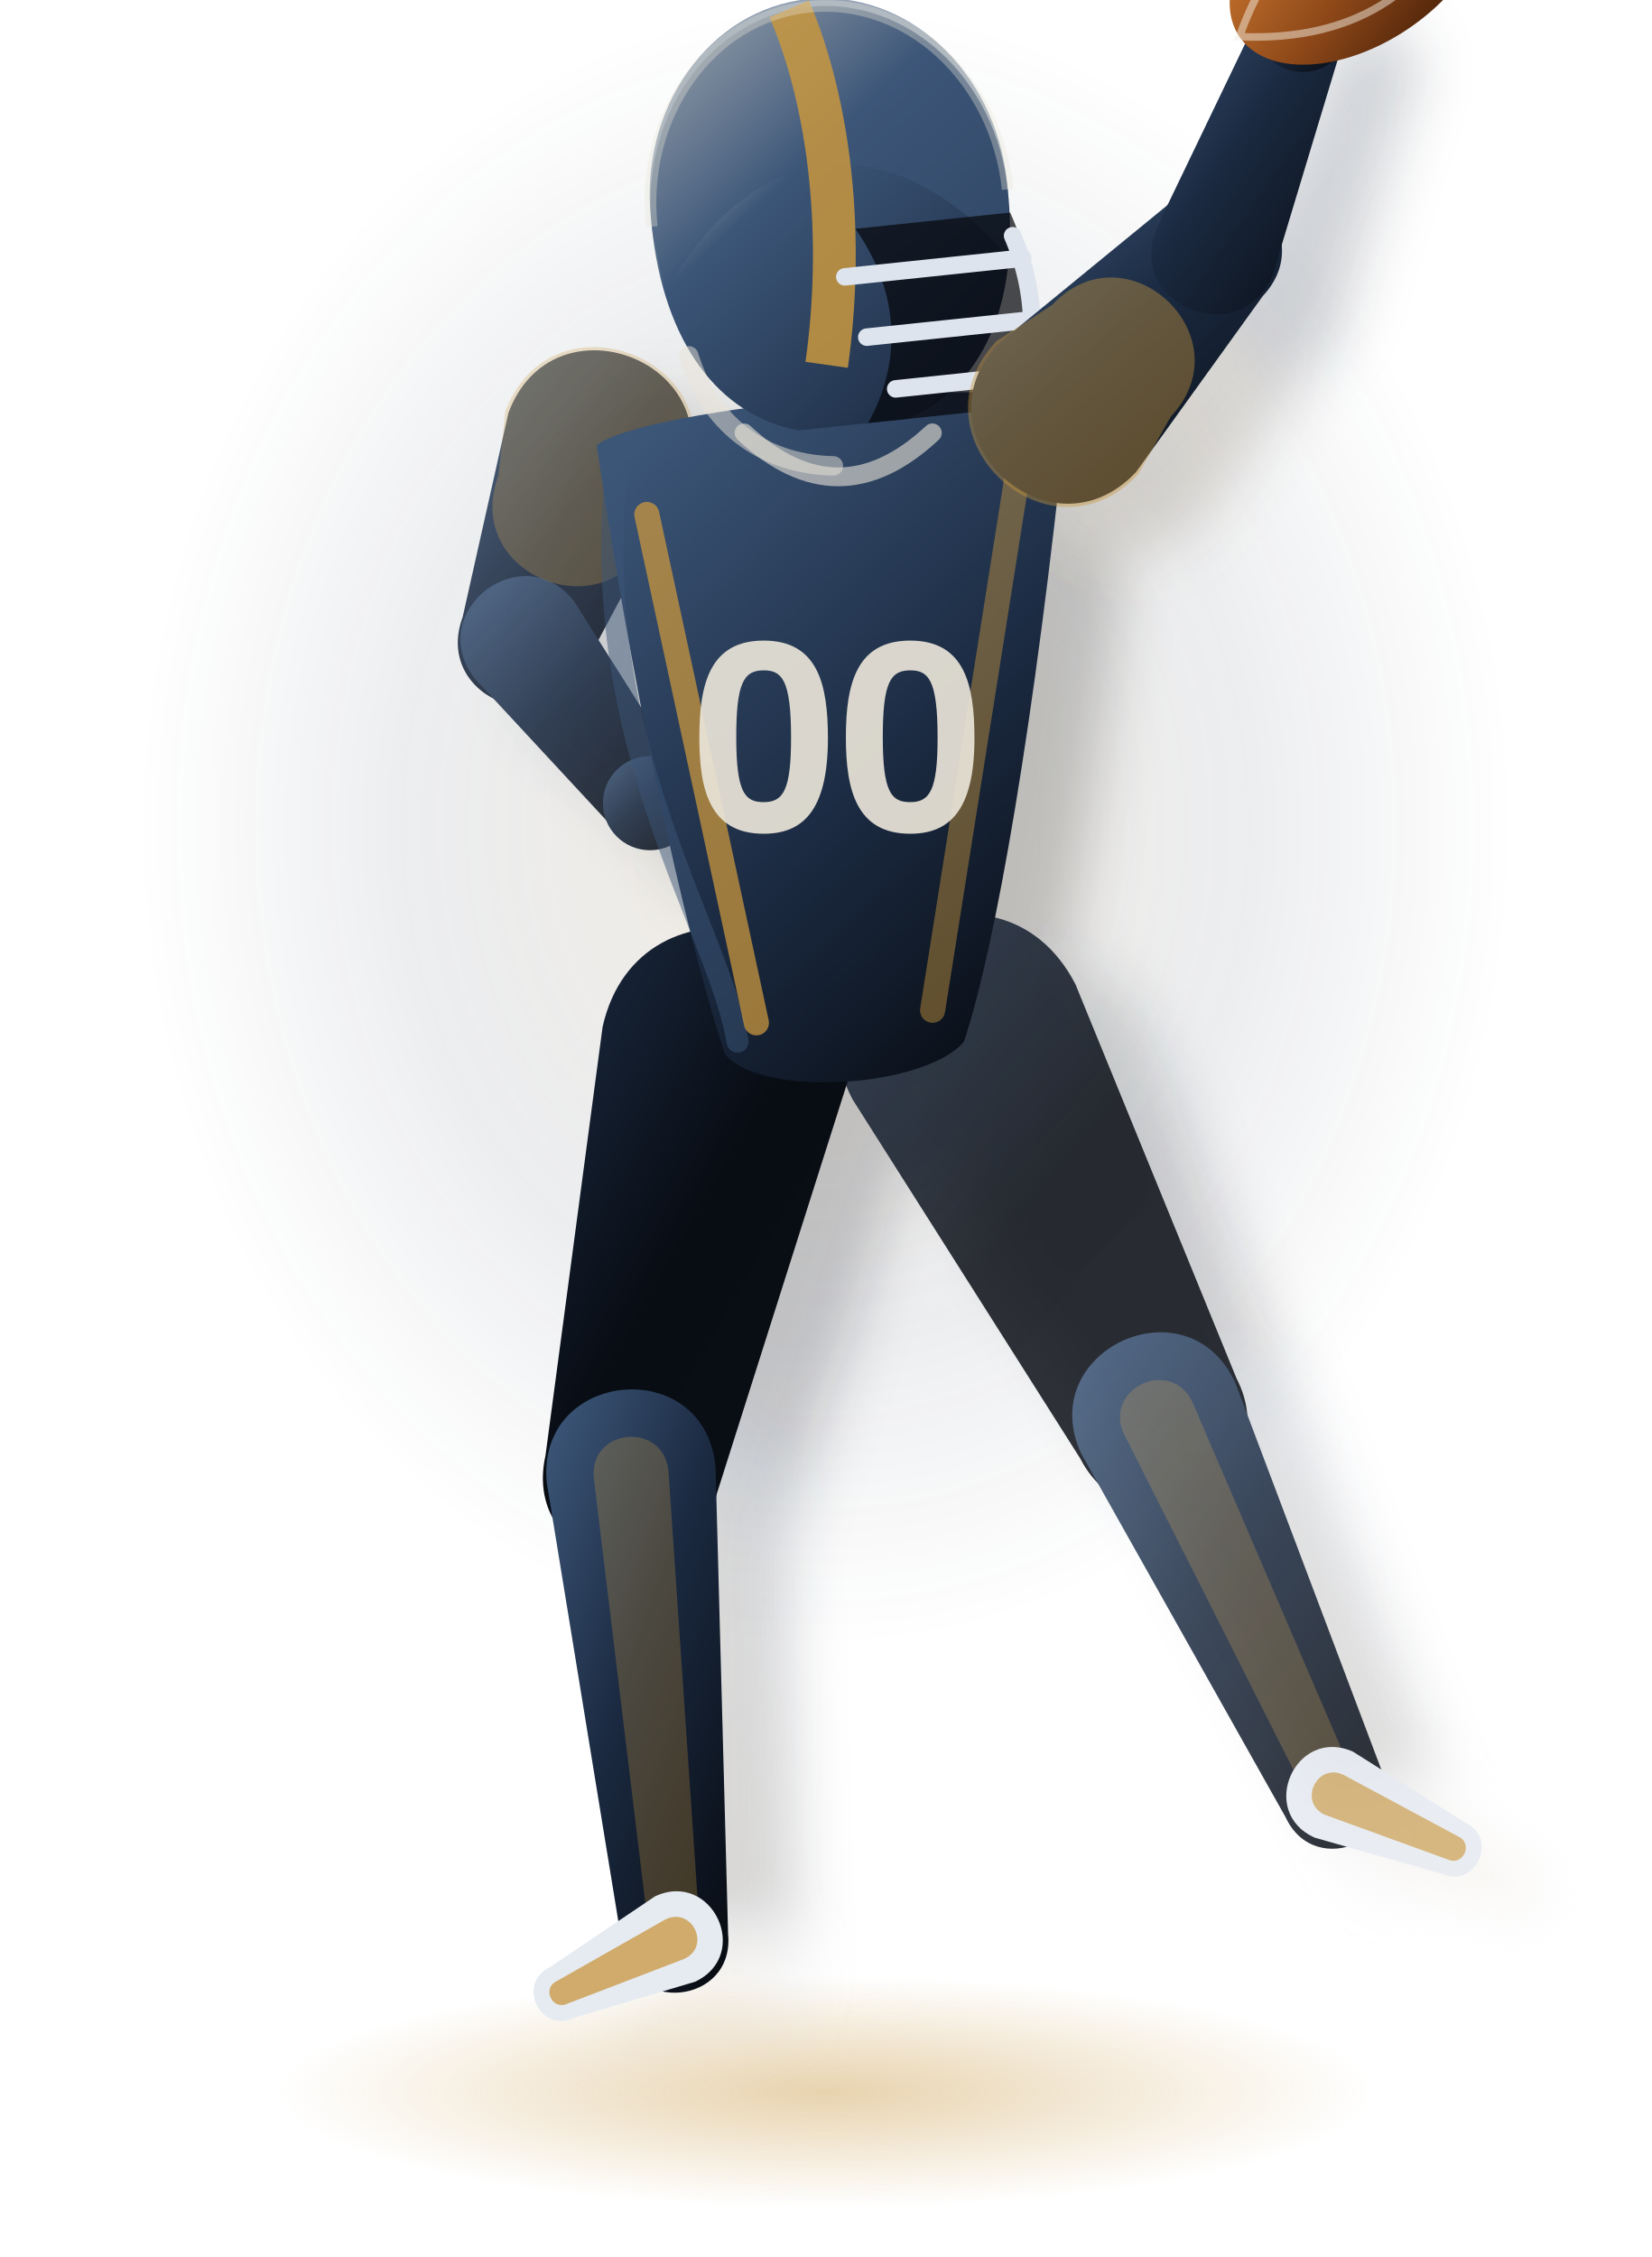
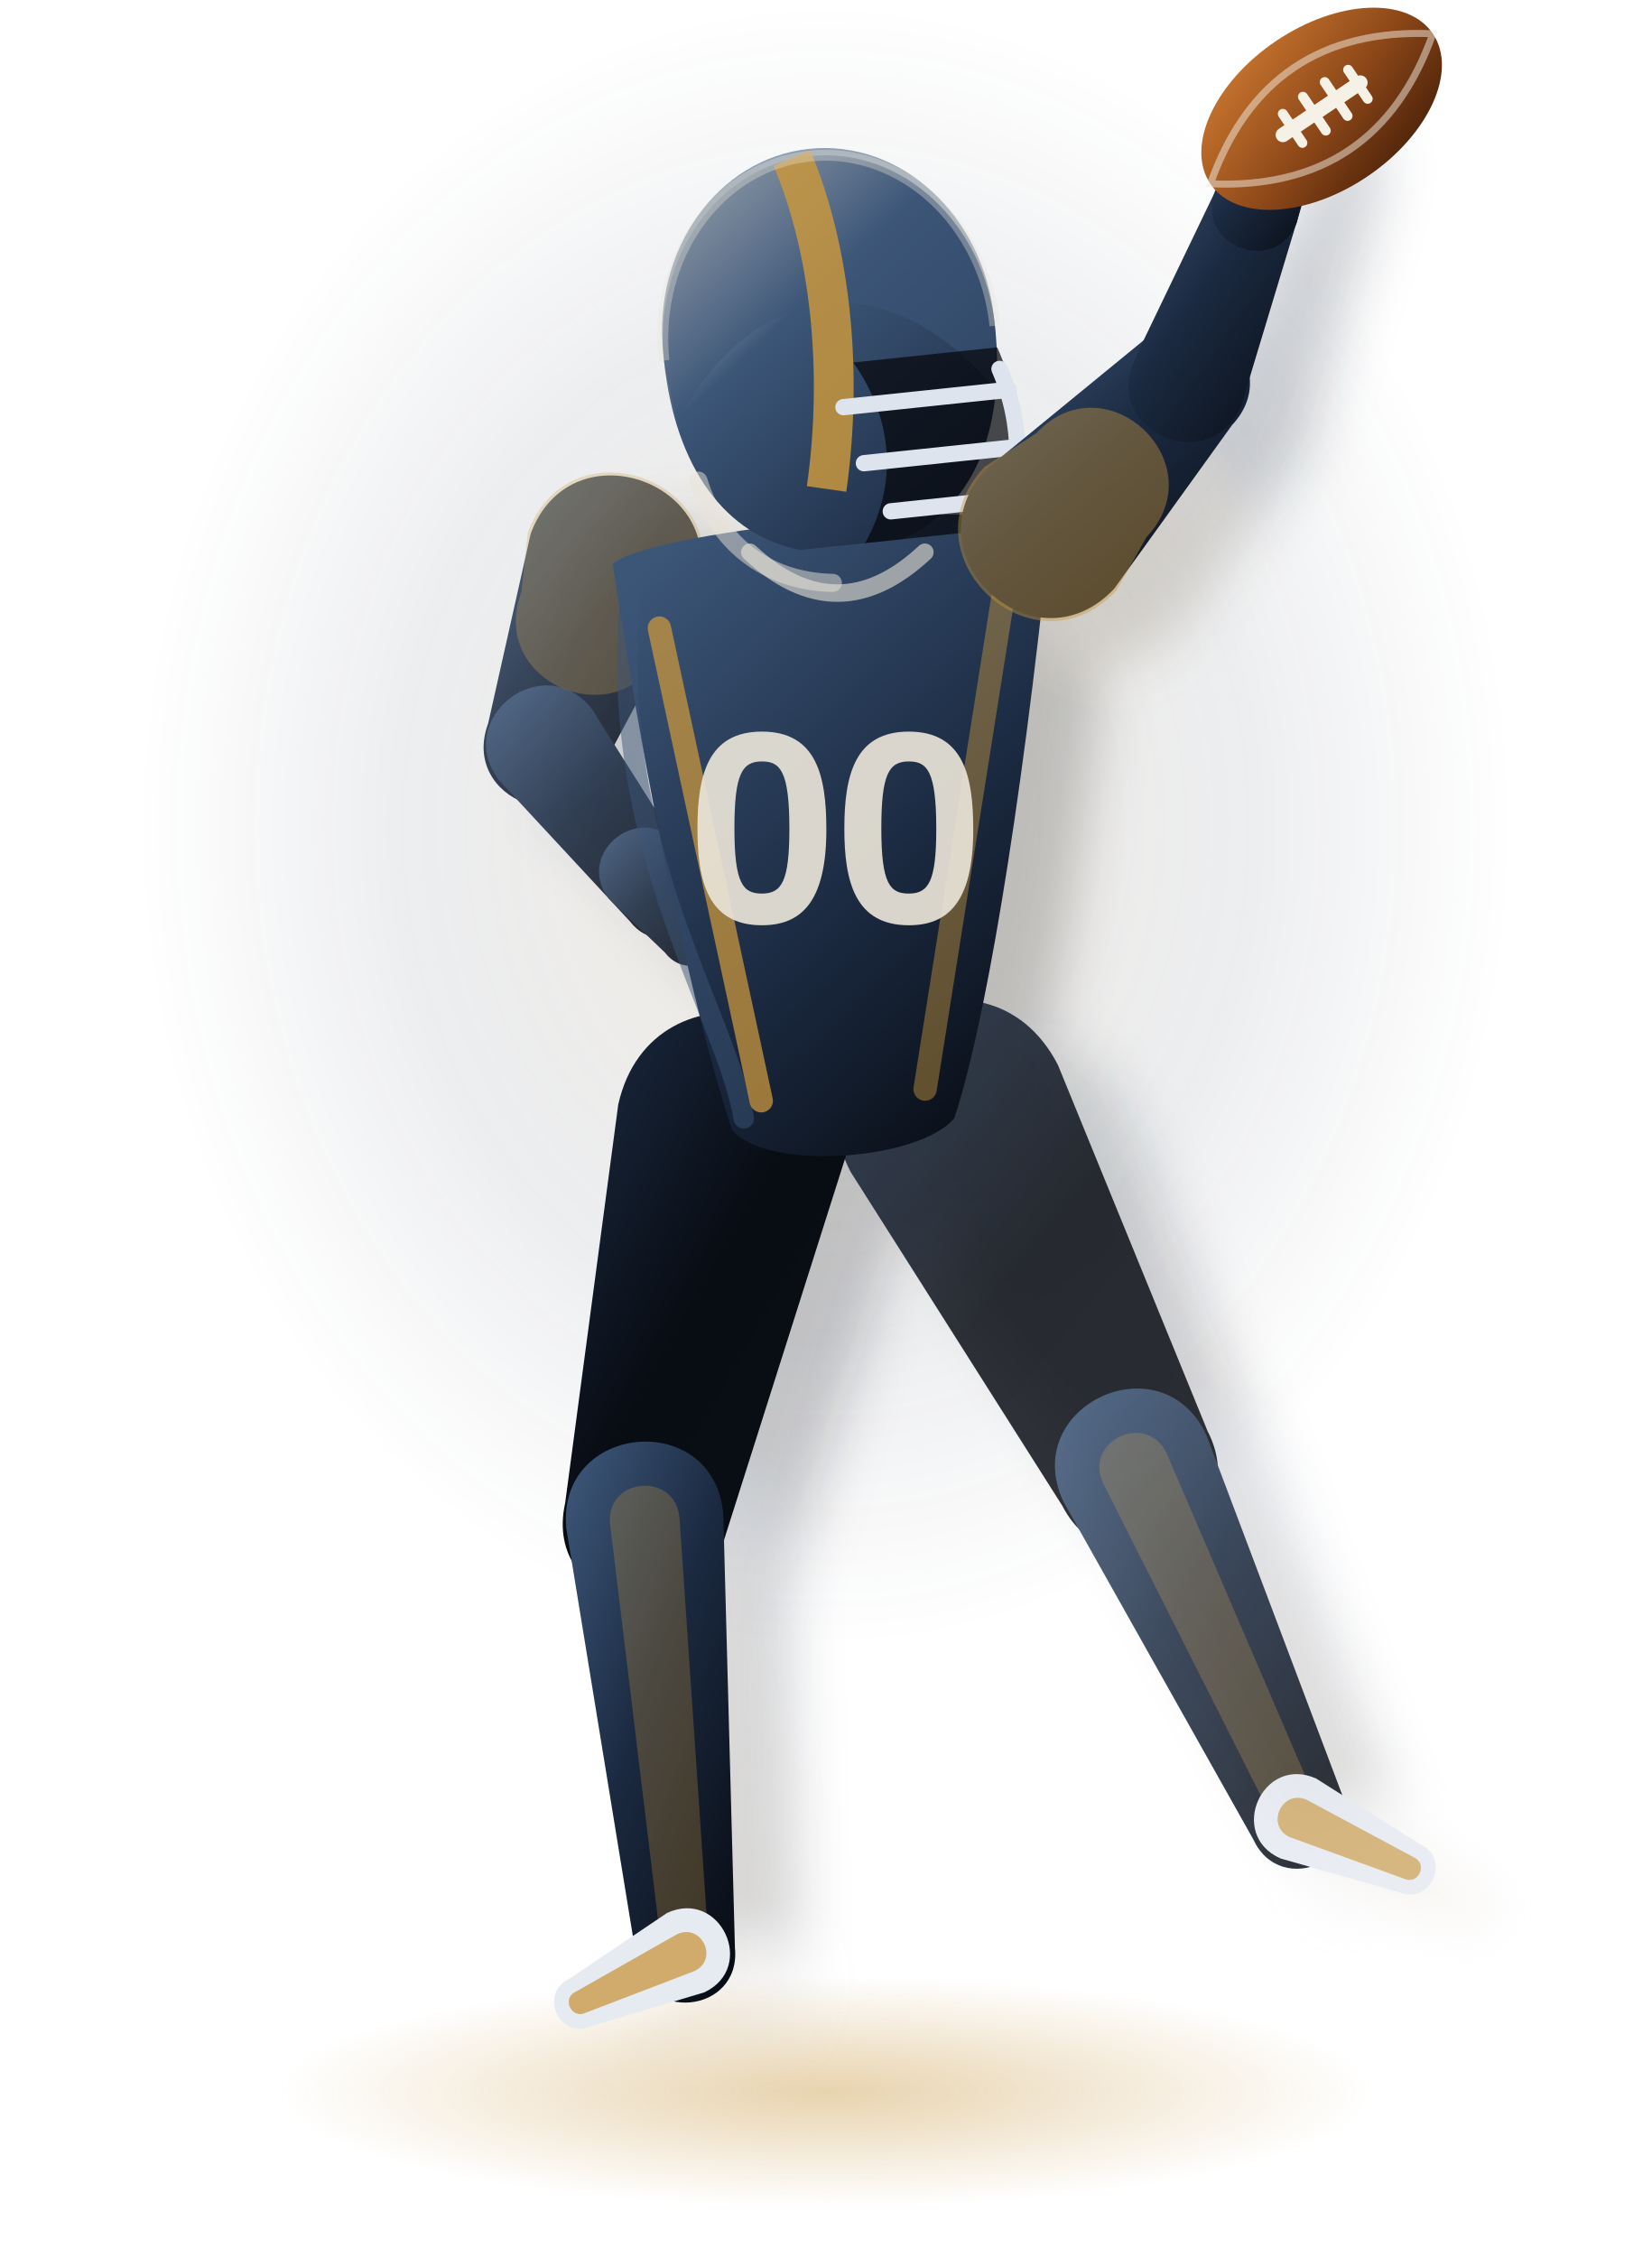
<svg xmlns="http://www.w3.org/2000/svg" viewBox="0 0 600 820" width="600" height="820" role="img" data-asset="athlete-qb_throw">
  <defs>
    <linearGradient id="body" x1="8%" y1="0%" x2="92%" y2="100%">
      <stop offset="0%" stop-color="var(--tp-l,#3C5678)" />
      <stop offset="46%" stop-color="var(--tp,#1B2A41)" />
      <stop offset="100%" stop-color="var(--tp-d,#080C13)" />
    </linearGradient>
    <linearGradient id="pants" x1="8%" y1="0%" x2="92%" y2="100%">
      <stop offset="0%" stop-color="var(--tp,#1B2A41)" />
      <stop offset="48%" stop-color="var(--tp-d,#080C13)" />
      <stop offset="100%" stop-color="#0A0E15" />
    </linearGradient>
    <linearGradient id="jersey" x1="20%" y1="0%" x2="85%" y2="100%">
      <stop offset="0%" stop-color="var(--tp-l,#3C5678)" />
      <stop offset="58%" stop-color="var(--tp,#1B2A41)" />
      <stop offset="100%" stop-color="var(--tp-d,#080C13)" />
    </linearGradient>
    <linearGradient id="helm" x1="18%" y1="0%" x2="82%" y2="100%">
      <stop offset="0%" stop-color="var(--ta,#E9E4D8)" stop-opacity="0.9" />
      <stop offset="38%" stop-color="var(--tp-l,#3C5678)" />
      <stop offset="100%" stop-color="var(--tp,#1B2A41)" />
    </linearGradient>
    <linearGradient id="leather" x1="20%" y1="0%" x2="80%" y2="100%">
      <stop offset="0%" stop-color="#C9762F" />
      <stop offset="55%" stop-color="#8C4718" />
      <stop offset="100%" stop-color="#4A2109" />
    </linearGradient>
    <linearGradient id="wood" x1="0%" y1="0%" x2="100%" y2="0%">
      <stop offset="0%" stop-color="#E4C08A" />
      <stop offset="60%" stop-color="#B07C42" />
      <stop offset="100%" stop-color="#5C3A17" />
    </linearGradient>
    <radialGradient id="floor" cx="50%" cy="50%" r="50%">
      <stop offset="0%" stop-color="var(--ts,#C8963E)" stop-opacity="0.42" />
      <stop offset="100%" stop-color="var(--ts,#C8963E)" stop-opacity="0" />
    </radialGradient>
    <radialGradient id="backlight" cx="50%" cy="50%" r="50%">
      <stop offset="0%" stop-color="var(--ts,#C8963E)" stop-opacity="0.16" />
      <stop offset="62%" stop-color="var(--tp,#1B2A41)" stop-opacity="0.08" />
      <stop offset="100%" stop-color="var(--tp,#1B2A41)" stop-opacity="0" />
    </radialGradient>
    <filter id="soft" x="-20%" y="-20%" width="140%" height="140%">
      <feGaussianBlur stdDeviation="9" />
    </filter>
  </defs>
  <ellipse cx="300" cy="300" rx="250" ry="300" fill="url(#backlight)" />
  <ellipse cx="300" cy="760" rx="200" ry="42" fill="url(#floor)" />
-   <g transform="translate(300,782) scale(1.14) translate(-300,-782)">
+   <g transform="translate(300,790) scale(1.06) translate(-300,-790)">
    <g transform="translate(22,14)" opacity="0.2" filter="url(#soft)">
      <path d="M227,238C241,226 363,214 377,226C366.54,327 354.08,398 344.08,428C332.08,442.4 279.92,446.4 267.92,432C257.92,402 241.46,335 227,238Z" fill="#000" />
      <g opacity="1">
        <path d="M228.9,423.3L210.7,559.9C202.5,596.5 257.2,608.7 265.3,572.1L307.0,440.7C318.6,388.4 240.6,371.0 228.9,423.3Z" fill="url(#pants)" />
        <circle cx="238" cy="566" r="27" fill="url(#pants)" />
        <path d="M211.1,568.5L235.1,715.6C237.2,738.3 271.1,735.1 268.9,712.4L264.9,563.5C261.5,527.4 207.7,532.5 211.1,568.5Z" fill="url(#body)" />
        <path d="M226.1,567.1L244.0,714.8C245.0,725.4 261.0,723.9 260.0,713.2L249.9,564.9C248.4,548.9 224.5,551.1 226.1,567.1Z" fill="var(--ts,#C8963E)" opacity="0.28" />
        <path d="M245.6,700.4L212.2,722.9C201.3,728.0 208.9,744.3 219.8,739.1L258.4,727.6C276.6,719.0 263.8,691.9 245.6,700.4Z" fill="#E6EBF2" />
        <path d="M249.0,707.7L214.3,727.4C209.4,729.7 212.9,736.9 217.7,734.6L255.0,720.3C263.5,716.3 257.5,703.7 249.0,707.7Z" fill="var(--ts,#C8963E)" opacity="0.75" />
      </g>
      <g opacity="0.84">
        <path d="M308.5,446.3L381.1,560.8C398.3,594.2 448.1,568.5 430.9,535.2L379.6,409.7C355.0,362.0 284.0,398.7 308.5,446.3Z" fill="url(#pants)" />
        <circle cx="406" cy="548" r="27" fill="url(#pants)" />
        <path d="M381.5,559.4L446.6,675.2C456.2,695.8 487.0,681.5 477.4,660.8L430.5,536.6C415.2,503.8 366.2,526.6 381.5,559.4Z" fill="url(#body)" />
        <path d="M395.1,553.1L454.8,671.4C459.3,681.1 473.8,674.3 469.2,664.6L416.9,542.9C410.1,528.4 388.3,538.5 395.1,553.1Z" fill="var(--ts,#C8963E)" opacity="0.28" />
        <path d="M455.9,681.7L496.3,693.2C507.3,698.1 514.7,681.7 503.7,676.8L468.1,654.3C449.8,646.1 437.5,673.5 455.9,681.7Z" fill="#E6EBF2" />
        <path d="M459.1,674.4L498.4,688.7C503.3,690.8 506.5,683.5 501.6,681.3L464.9,661.6C456.3,657.8 450.6,670.6 459.1,674.4Z" fill="var(--ts,#C8963E)" opacity="0.75" />
      </g>
      <g opacity="1">
        <path d="M398.9,246.5L439.3,190.4C458.6,169.9 428.0,141.1 408.7,161.6L355.1,205.5C327.6,234.7 371.3,275.8 398.9,246.5Z" fill="url(#body)" />
        <circle cx="424" cy="176" r="20" fill="url(#body)" />
        <path d="M442.6,183.2L465.0,109.1C471.8,91.6 445.8,81.4 439.0,98.9L405.4,168.8C395.6,193.7 432.9,208.2 442.6,183.2Z" fill="url(#body)" />
-         <circle cx="452" cy="104" r="15" fill="url(#body)" />
+         <path d="M461.5,121.0L469.0,90.7C474.3,77.0 453.8,69.0 448.5,82.7L433.5,110.1C426.3,128.8 454.2,139.7 461.5,121.0Z" fill="url(#body)" />
        <path d="M399.6,247.2L410.0,228.8C433.9,203.4 396.0,167.8 372.2,193.2L354.4,204.8C326.0,235.0 371.1,277.5 399.6,247.2Z" fill="var(--ts,#C8963E)" opacity="0.42" />
      </g>
      <g opacity="0.88">
        <path d="M198.9,227.6L184.3,292.7C174.5,319.1 213.9,333.7 223.7,307.3L255.1,248.4C269.1,210.7 212.9,189.9 198.9,227.6Z" fill="url(#body)" />
        <circle cx="204" cy="300" r="20" fill="url(#body)" />
        <path d="M188.1,312.2L232.9,360.5C244.3,375.4 266.5,358.3 255.1,343.5L219.9,287.8C203.5,266.6 171.8,291.0 188.1,312.2Z" fill="url(#body)" />
-         <circle cx="244" cy="352" r="15" fill="url(#body)" />
+         <path d="M225.7,352.8L244.9,371.2C253.9,382.9 271.3,369.5 262.3,357.8L249.5,334.5C237.2,318.6 213.5,336.9 225.7,352.8Z" fill="url(#body)" />
        <path d="M197.9,227.2L195.7,247.6C183.6,280.2 232.4,298.3 244.5,265.6L256.1,248.8C270.5,209.8 212.4,188.3 197.9,227.2Z" fill="var(--ts,#C8963E)" opacity="0.3" />
      </g>
    </g>
    <g opacity="0.84">
      <path d="M308.5,446.3L381.1,560.8C398.3,594.2 448.1,568.5 430.9,535.2L379.6,409.7C355.0,362.0 284.0,398.7 308.5,446.3Z" fill="url(#pants)" />
      <circle cx="406" cy="548" r="27" fill="url(#pants)" />
      <path d="M381.5,559.4L446.6,675.2C456.2,695.8 487.0,681.5 477.4,660.8L430.5,536.6C415.2,503.8 366.2,526.6 381.5,559.4Z" fill="url(#body)" />
      <path d="M395.1,553.1L454.8,671.4C459.3,681.1 473.8,674.3 469.2,664.6L416.9,542.9C410.1,528.4 388.3,538.5 395.1,553.1Z" fill="var(--ts,#C8963E)" opacity="0.28" />
      <path d="M455.9,681.7L496.3,693.2C507.3,698.1 514.7,681.7 503.7,676.8L468.1,654.3C449.8,646.1 437.5,673.5 455.9,681.7Z" fill="#E6EBF2" />
      <path d="M459.1,674.4L498.4,688.7C503.3,690.8 506.5,683.5 501.6,681.3L464.9,661.6C456.3,657.8 450.6,670.6 459.1,674.4Z" fill="var(--ts,#C8963E)" opacity="0.75" />
    </g>
    <g opacity="0.88">
      <path d="M198.9,227.6L184.3,292.7C174.5,319.1 213.9,333.7 223.7,307.3L255.1,248.4C269.1,210.7 212.9,189.9 198.9,227.6Z" fill="url(#body)" />
      <circle cx="204" cy="300" r="20" fill="url(#body)" />
      <path d="M188.1,312.2L232.9,360.5C244.3,375.4 266.5,358.3 255.1,343.5L219.9,287.8C203.5,266.6 171.8,291.0 188.1,312.2Z" fill="url(#body)" />
-       <circle cx="244" cy="352" r="15" fill="url(#body)" />
+       <path d="M225.7,352.8L244.9,371.2C253.9,382.9 271.3,369.5 262.3,357.8L249.5,334.5C237.2,318.6 213.5,336.9 225.7,352.8Z" fill="url(#body)" />
      <path d="M197.9,227.2L195.7,247.6C183.6,280.2 232.4,298.3 244.5,265.6L256.1,248.8C270.5,209.8 212.4,188.3 197.9,227.2Z" fill="var(--ts,#C8963E)" opacity="0.3" />
    </g>
    <path d="M278.0,216.0L272.0,262.0C272.0,302.2 332.0,302.2 332.0,262.0L326.0,216.0C326.0,183.8 278.0,183.8 278.0,216.0Z" fill="var(--tp-d,#080C13)" />
    <g opacity="1">
      <path d="M228.9,423.3L210.7,559.9C202.5,596.5 257.2,608.7 265.3,572.1L307.0,440.7C318.6,388.4 240.6,371.0 228.9,423.3Z" fill="url(#pants)" />
      <circle cx="238" cy="566" r="27" fill="url(#pants)" />
      <path d="M211.1,568.5L235.1,715.6C237.2,738.3 271.1,735.1 268.9,712.4L264.9,563.5C261.5,527.4 207.7,532.5 211.1,568.5Z" fill="url(#body)" />
      <path d="M226.1,567.1L244.0,714.8C245.0,725.4 261.0,723.9 260.0,713.2L249.9,564.9C248.4,548.9 224.5,551.1 226.1,567.1Z" fill="var(--ts,#C8963E)" opacity="0.28" />
      <path d="M245.6,700.4L212.2,722.9C201.3,728.0 208.9,744.3 219.8,739.1L258.4,727.6C276.6,719.0 263.8,691.9 245.6,700.4Z" fill="#E6EBF2" />
      <path d="M249.0,707.7L214.3,727.4C209.4,729.7 212.9,736.9 217.7,734.6L255.0,720.3C263.5,716.3 257.5,703.7 249.0,707.7Z" fill="var(--ts,#C8963E)" opacity="0.75" />
    </g>
    <path d="M227,238C241,226 363,214 377,226C366.54,327 354.08,398 344.08,428C332.08,442.4 279.92,446.4 267.92,432C257.92,402 241.46,335 227,238Z" fill="url(#jersey)" />
    <path d="M233,248C225,335 265.92,392 271.92,428" stroke="var(--tp-l,#3C5678)" stroke-width="7" fill="none" opacity="0.5" stroke-linecap="round" />
    <path d="M243,260L277.92,422" stroke="var(--ts,#C8963E)" stroke-width="8" opacity="0.75" stroke-linecap="round" />
    <path d="M361,248L334.08,418" stroke="var(--ts,#C8963E)" stroke-width="8" opacity="0.45" stroke-linecap="round" />
    <path d="M274,234Q304,262 334,234" stroke="var(--ta,#E9E4D8)" stroke-width="6" fill="none" opacity="0.6" stroke-linecap="round" />
-     <text class="jersey-num" x="304" y="361" font-family="'Archivo Black','Helvetica Neue',Impact,'Arial Narrow',sans-serif" font-size="84" font-weight="900" fill="var(--ta,#E9E4D8)" text-anchor="middle" opacity="0.92">00</text>
    <g transform="translate(300,150) scale(1.24) translate(-300,-150)">
      <g transform="rotate(-6 300 150)">
        <path d="M254,160a46,52 0 0 1 92,0c0,30 -12,50 -32,56l-28,0c-20,-6 -32,-26 -32,-56Z" fill="url(#helm)" />
        <path d="M254,158a46,52 0 0 1 92,0c0,7 -1,13 -2,19c-13,-19 -29,-28 -44,-28s-31,9 -44,28c-1,-6 -2,-12 -2,-19Z" fill="var(--tp-l,#3C5678)" opacity="0.55" />
        <path d="M295,108c8,26 8,60 0,92" stroke="var(--ts,#C8963E)" stroke-width="11" fill="none" opacity="0.85" />
        <path d="M306,166h40c6,18 3,38 -8,50h-34c10,-14 12,-32 2,-50Z" fill="#05070B" opacity="0.72" />
        <path d="M302,178h46M306,194h42M312,208h32" stroke="#DDE4ED" stroke-width="4.5" stroke-linecap="round" fill="none" />
        <path d="M346,172c5,16 3,32 -4,44" stroke="#DDE4ED" stroke-width="4.5" fill="none" stroke-linecap="round" />
        <path d="M260,194c4,20 18,30 34,32" stroke="var(--ta,#E9E4D8)" stroke-width="5" fill="none" opacity="0.5" stroke-linecap="round" />
        <path d="M254,160a46,52 0 0 1 92,0" fill="none" stroke="var(--ta,#E9E4D8)" stroke-width="3" opacity="0.35" />
      </g>
    </g>
    <g opacity="1">
      <path d="M398.9,246.5L439.3,190.4C458.6,169.9 428.0,141.1 408.7,161.6L355.1,205.5C327.6,234.7 371.3,275.8 398.9,246.5Z" fill="url(#body)" />
      <circle cx="424" cy="176" r="20" fill="url(#body)" />
      <path d="M442.6,183.2L465.0,109.1C471.8,91.6 445.8,81.4 439.0,98.9L405.4,168.8C395.6,193.7 432.9,208.2 442.6,183.2Z" fill="url(#body)" />
-       <circle cx="452" cy="104" r="15" fill="url(#body)" />
+       <path d="M461.5,121.0L469.0,90.7C474.3,77.0 453.8,69.0 448.5,82.7L433.5,110.1C426.3,128.8 454.2,139.7 461.5,121.0Z" fill="url(#body)" />
      <path d="M399.6,247.2L410.0,228.8C433.9,203.4 396.0,167.8 372.2,193.2L354.4,204.8C326.0,235.0 371.1,277.5 399.6,247.2Z" fill="var(--ts,#C8963E)" opacity="0.42" />
    </g>
    <g transform="rotate(-34 470 82)">
      <ellipse cx="470" cy="82" rx="46" ry="28" fill="url(#leather)" />
      <path d="M424,82q46,-34 92,0q-46,34 -92,0Z" fill="none" stroke="#F3EDE2" stroke-width="2.4" opacity="0.5" />
      <path d="M454,82h32" stroke="#F6F1E6" stroke-width="5" stroke-linecap="round" />
      <path d="M458,76v12M467,75v14M476,75v14M485,76v12" stroke="#F6F1E6" stroke-width="3.4" stroke-linecap="round" />
    </g>
  </g>
+   <text class="jersey-num" x="304.0" y="335.3" font-family="'Archivo Black','Helvetica Neue',Impact,'Arial Narrow',sans-serif" font-size="96" font-weight="900" fill="var(--ta,#E9E4D8)" text-anchor="middle" opacity="0.92">00</text>
</svg>
